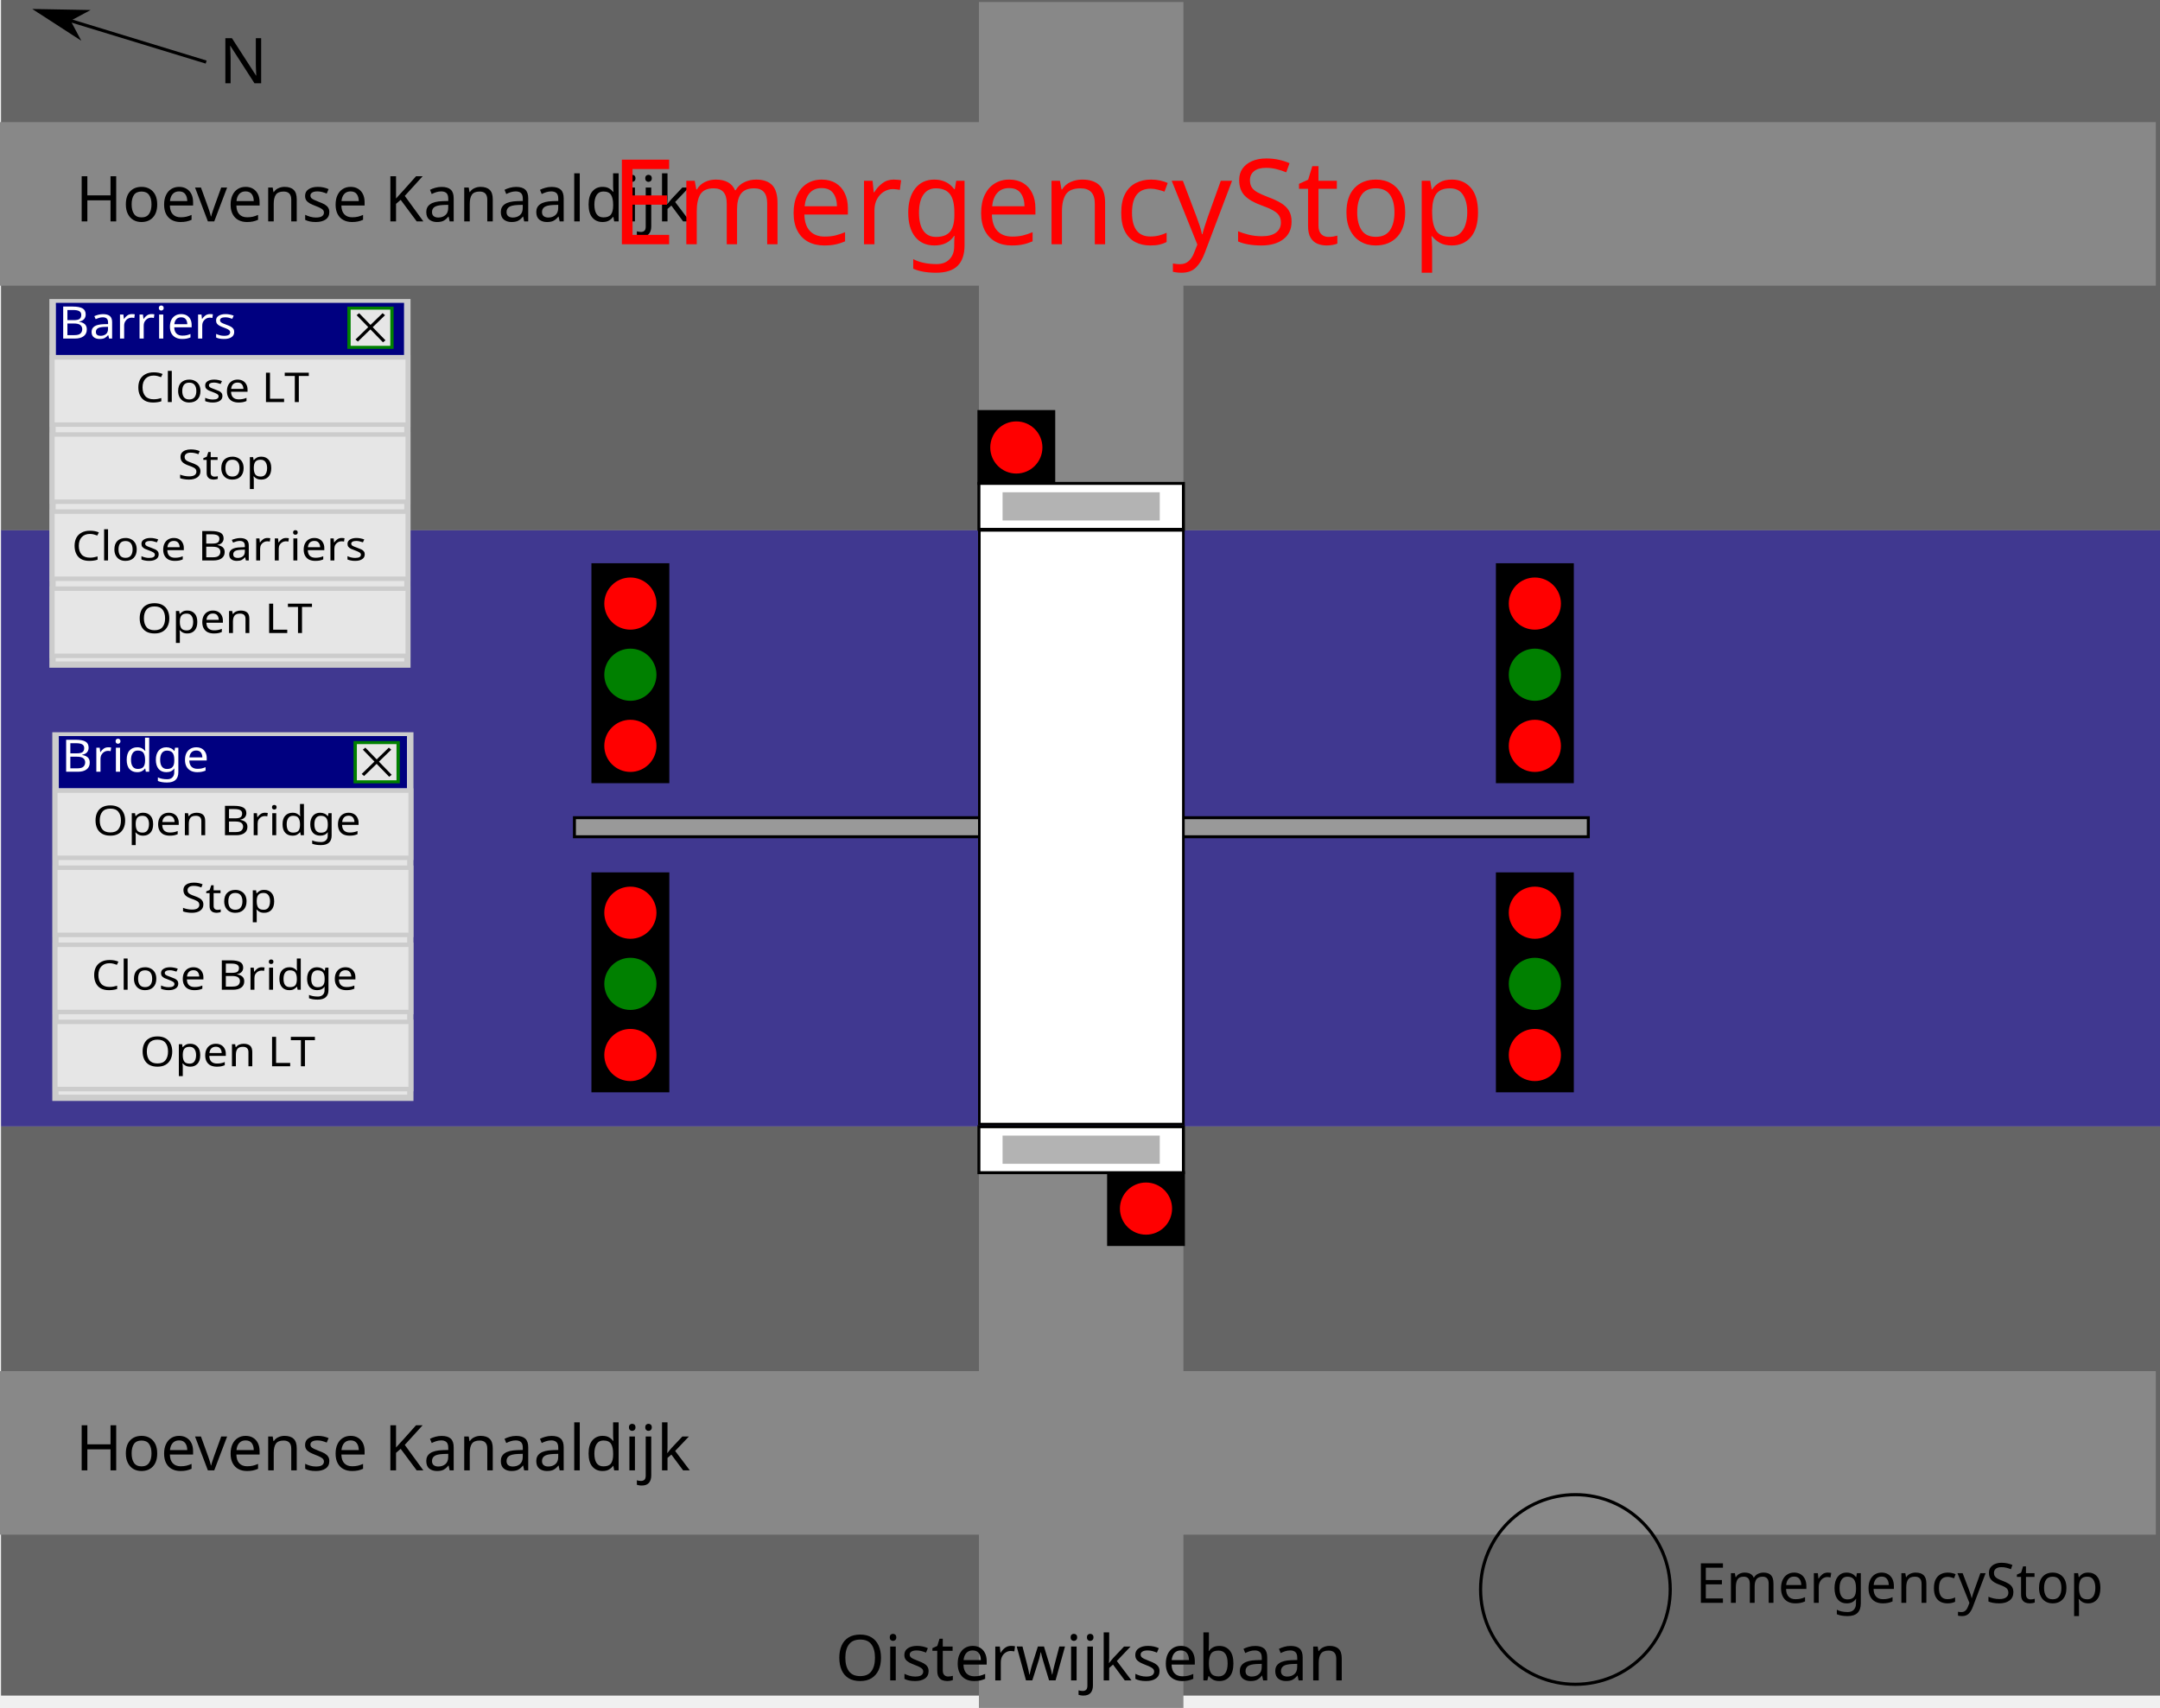
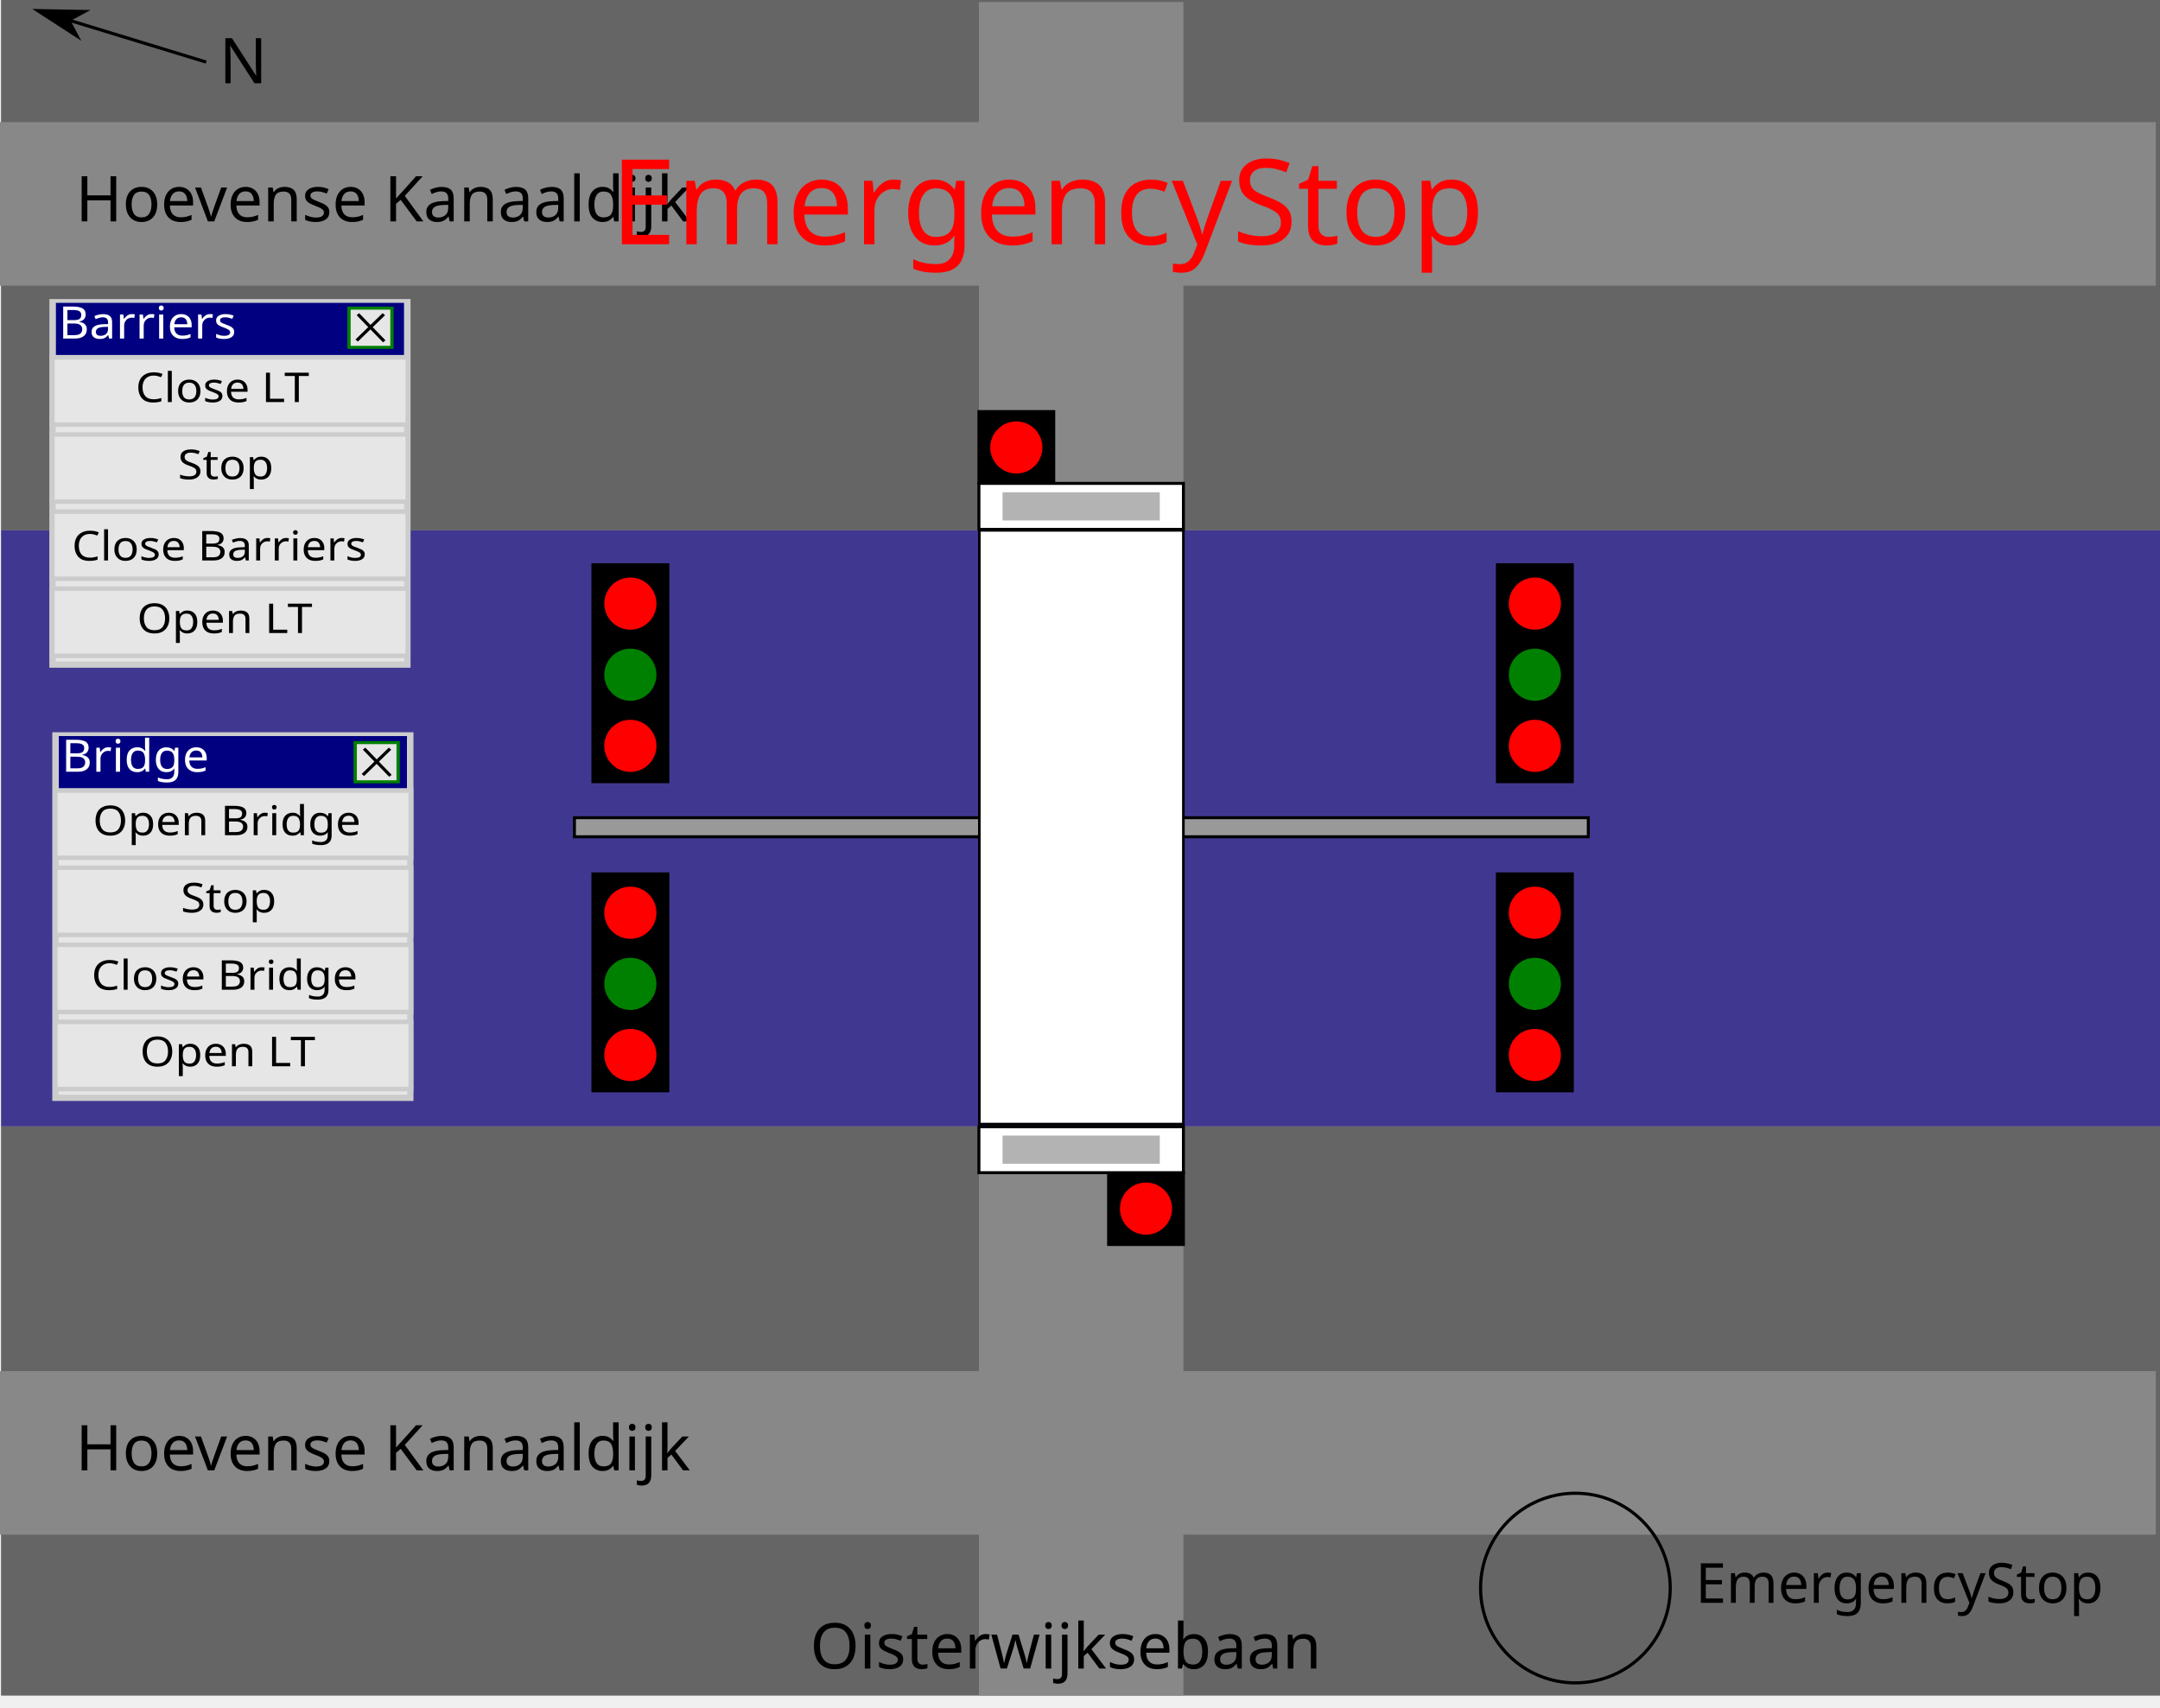
<svg xmlns="http://www.w3.org/2000/svg" width="192.86mm" height="152.507mm" viewBox="0 0 683.363 540.378" id="svg4814" version="1.1">
  <defs id="defs4816">
    <marker style="overflow:visible" id="marker6777" refX="0" refY="0" orient="auto">
      <path transform="matrix(-0.8,0,0,-0.8,-10,0)" style="fill:#000000;fill-opacity:1;fill-rule:evenodd;stroke:#000000;stroke-width:1pt;stroke-opacity:1" d="M 0,0 5,-5 -12.5,0 5,5 Z" id="path6779" />
    </marker>
    <marker style="overflow:visible" id="marker6743" refX="0" refY="0" orient="auto">
      <path transform="matrix(0.8,0,0,0.8,10,0)" style="fill:#000000;fill-opacity:1;fill-rule:evenodd;stroke:#000000;stroke-width:1pt;stroke-opacity:1" d="M 0,0 5,-5 -12.5,0 5,5 Z" id="path6745" />
    </marker>
    <marker style="overflow:visible" id="Arrow1Lend" refX="0" refY="0" orient="auto">
      <path transform="matrix(-0.8,0,0,-0.8,-10,0)" style="fill:#000000;fill-opacity:1;fill-rule:evenodd;stroke:#000000;stroke-width:1pt;stroke-opacity:1" d="M 0,0 5,-5 -12.5,0 5,5 Z" id="path6444" />
    </marker>
    <marker style="overflow:visible" id="Arrow1Lstart" refX="0" refY="0" orient="auto">
      <path transform="matrix(0.8,0,0,0.8,10,0)" style="fill:#000000;fill-opacity:1;fill-rule:evenodd;stroke:#000000;stroke-width:1pt;stroke-opacity:1" d="M 0,0 5,-5 -12.5,0 5,5 Z" id="path6441" />
    </marker>
  </defs>
  <g id="layer1" transform="translate(622.8243,-305.6323)">
    <rect style="fill:#403890;fill-opacity:1;stroke:none;stroke-width:0.782" id="rect2164" width="683.036" height="188.768" x="-622.497" y="473.275" />
    <rect style="fill:#656565;fill-opacity:1;stroke:none;stroke-width:0.905" id="rect2008-6" width="683.036" height="167.753" x="-622.497" y="305.632" />
    <rect style="fill:#888888;fill-opacity:1;stroke:none;stroke-width:0.536" id="rect1162-6-4" width="165.429" height="64.698" x="306.272" y="248.424" transform="rotate(90)" />
    <rect style="fill:#888888;fill-opacity:1;stroke:none;stroke-width:0.974" id="rect1162-0" width="682.029" height="51.75" x="-622.824" y="344.268" />
    <rect style="fill:#656565;fill-opacity:1;stroke:none;stroke-width:0.938" id="rect2008" width="683.036" height="180.064" x="-622.497" y="662.043" />
-     <rect style="fill:#888888;fill-opacity:1;stroke:none;stroke-width:0.563" id="rect1162-6" width="182.475" height="64.698" x="663.536" y="248.424" transform="rotate(90)" />
+     <rect style="fill:#888888;fill-opacity:1;stroke:none;stroke-width:0.563" id="rect1162-6" width="178.562" height="64.698" x="663.536" y="248.424" transform="rotate(90)" />
    <rect style="fill:#888888;fill-opacity:1;stroke:none;stroke-width:0.974" id="rect1162" width="682.029" height="51.75" x="-622.824" y="739.443" />
    <rect y="564.349" x="-441.091" height="6.027" width="320.759" id="rect1103" style="fill:#999999;stroke:#000000;stroke-width:0.938" />
    <text xml:space="preserve" style="font-style:normal;font-weight:normal;font-size:15px;line-height:0%;font-family:sans-serif;letter-spacing:0px;word-spacing:0px;fill:#000000;fill-opacity:1;stroke:none;stroke-width:1.25px;stroke-linecap:butt;stroke-linejoin:miter;stroke-opacity:1" x="-598.923" y="770.851" id="text6356">
      <tspan id="tspan6358" x="-598.923" y="770.851" style="font-size:20px;line-height:1.25;stroke-width:1.25px">Hoevense Kanaaldijk</tspan>
    </text>
    <text xml:space="preserve" style="font-style:normal;font-weight:normal;font-size:15px;line-height:0%;font-family:sans-serif;letter-spacing:0px;word-spacing:0px;fill:#000000;fill-opacity:1;stroke:none;stroke-width:1.25px;stroke-linecap:butt;stroke-linejoin:miter;stroke-opacity:1" x="-598.923" y="375.676" id="text6356-0">
      <tspan id="tspan6358-6" x="-598.923" y="375.676" style="font-size:20px;line-height:1.25;stroke-width:1.25px">Hoevense Kanaaldijk</tspan>
    </text>
-     <text xml:space="preserve" style="font-style:normal;font-weight:normal;font-size:15px;line-height:0%;font-family:sans-serif;letter-spacing:0px;word-spacing:0px;fill:#000000;fill-opacity:1;stroke:none;stroke-width:1.25px;stroke-linecap:butt;stroke-linejoin:miter;stroke-opacity:1" x="-358.507" y="837.307" id="text6396">
-       <tspan id="tspan6398" x="-358.507" y="837.307" style="font-size:20px;line-height:1.25;stroke-width:1.25px">Oisterwijksebaan</tspan>
+     <text xml:space="preserve" style="font-style:normal;font-weight:normal;font-size:15px;line-height:0%;font-family:sans-serif;letter-spacing:0px;word-spacing:0px;fill:#000000;fill-opacity:1;stroke:none;stroke-width:1.25px;stroke-linecap:butt;stroke-linejoin:miter;stroke-opacity:1" x="-366.545" y="833.557" id="text6396">
+       <tspan id="tspan6398" x="-366.545" y="833.557" style="font-size:20px;line-height:1.25;stroke-width:1.25px">Oisterwijksebaan</tspan>
    </text>
    <text xml:space="preserve" style="font-style:normal;font-weight:normal;line-height:0%;font-family:sans-serif;letter-spacing:0px;word-spacing:0px;fill:#000000;fill-opacity:1;stroke:none;stroke-width:1px;stroke-linecap:butt;stroke-linejoin:miter;stroke-opacity:1" x="-553.466" y="331.988" id="text6431">
      <tspan style="font-size:20px;line-height:1.25" id="tspan6433" x="-553.466" y="331.988">N</tspan>
    </text>
    <path style="fill:none;fill-rule:evenodd;stroke:#000000;stroke-width:1px;stroke-linecap:butt;stroke-linejoin:miter;stroke-opacity:1;marker-end:url(#marker6777)" d="m -557.597,325.274 -53.17,-16.24" id="path6435" />
    <g transform="translate(-746.4101,134.4519)" id="g1101">
-       <rect y="-418.475" x="597.345" height="68.589" width="23.651" id="vtl34" style="opacity:1;fill:#000000;stroke:#000000;stroke-width:1;stroke-linecap:square;stroke-linejoin:miter;stroke-miterlimit:4;stroke-dasharray:none;stroke-dashoffset:0" transform="scale(1,-1)" />
+       <rect y="-418.475" x="597.345" height="68.589" width="23.651" id="VTL34" style="opacity:1;fill:#000000;stroke:#000000;stroke-width:1;stroke-linecap:square;stroke-linejoin:miter;stroke-miterlimit:4;stroke-dasharray:none;stroke-dashoffset:0" transform="scale(1,-1)" />
      <circle r="8.75" cy="362.149" cx="609.17" id="VTL34_R" style="opacity:1;fill:#ff0000;stroke:#000000;stroke-width:1;stroke-linecap:square;stroke-linejoin:miter;stroke-miterlimit:4;stroke-dasharray:none;stroke-dashoffset:0" />
      <circle r="8.75" cy="407.165" cx="609.17" id="VTL34_S" style="opacity:1;fill:#ff0000;stroke:#000000;stroke-width:1;stroke-linecap:square;stroke-linejoin:miter;stroke-miterlimit:4;stroke-dasharray:none;stroke-dashoffset:0" />
      <circle r="8.75" cy="384.657" cx="609.17" id="VTL34_G" style="opacity:1;fill:#008000;stroke:#000000;stroke-width:1;stroke-linecap:square;stroke-linejoin:miter;stroke-miterlimit:4;stroke-dasharray:none;stroke-dashoffset:0" />
    </g>
    <g transform="translate(-667.2346,166.7612)" id="g2202">
      <rect style="fill:#000000;stroke:#000000;stroke-width:0.938" id="SS123" width="23.675" height="22.728" x="354.113" y="269.086" />
      <circle r="8.75" cy="280.45" cx="365.95" id="SS1" style="opacity:1;fill:#ff0000;stroke:#000000;stroke-width:1;stroke-linecap:square;stroke-linejoin:miter;stroke-miterlimit:4;stroke-dasharray:none;stroke-dashoffset:0" />
    </g>
    <g transform="matrix(1.25,0,0,-1.25,-384.8386,864.3664)" id="g4283-4">
-       <rect y="170.903" x="188.619" height="54.871" width="18.921" id="vtl78" style="opacity:1;fill:#000000;stroke:#000000;stroke-width:0.8;stroke-linecap:square;stroke-linejoin:miter;stroke-miterlimit:4;stroke-dasharray:none;stroke-dashoffset:0" />
+       <rect y="170.903" x="188.619" height="54.871" width="18.921" id="VTL78" style="opacity:1;fill:#000000;stroke:#000000;stroke-width:0.8;stroke-linecap:square;stroke-linejoin:miter;stroke-miterlimit:4;stroke-dasharray:none;stroke-dashoffset:0" />
      <circle r="7" transform="scale(1,-1)" cy="-215.963" cx="198.079" id="VTL78_R" style="opacity:1;fill:#ff0000;stroke:#000000;stroke-width:0.8;stroke-linecap:square;stroke-linejoin:miter;stroke-miterlimit:4;stroke-dasharray:none;stroke-dashoffset:0" />
      <circle transform="scale(1,-1)" r="7" cy="-179.951" cx="198.079" id="VTL78_S" style="opacity:1;fill:#ff0000;stroke:#000000;stroke-width:0.8;stroke-linecap:square;stroke-linejoin:miter;stroke-miterlimit:4;stroke-dasharray:none;stroke-dashoffset:0" />
      <circle transform="scale(1,-1)" r="7" cy="-197.957" cx="198.079" id="VTL78_G" style="opacity:1;fill:#008000;stroke:#000000;stroke-width:0.8;stroke-linecap:square;stroke-linejoin:miter;stroke-miterlimit:4;stroke-dasharray:none;stroke-dashoffset:0" />
    </g>
    <g transform="matrix(1.25,0,0,-1.25,-670.9887,766.5551)" id="g4283-6">
-       <rect y="170.903" x="188.619" height="54.871" width="18.921" id="vtl12" style="opacity:1;fill:#000000;stroke:#000000;stroke-width:0.8;stroke-linecap:square;stroke-linejoin:miter;stroke-miterlimit:4;stroke-dasharray:none;stroke-dashoffset:0" />
+       <rect y="170.903" x="188.619" height="54.871" width="18.921" id="VTL12" style="opacity:1;fill:#000000;stroke:#000000;stroke-width:0.8;stroke-linecap:square;stroke-linejoin:miter;stroke-miterlimit:4;stroke-dasharray:none;stroke-dashoffset:0" />
      <circle r="7" transform="scale(1,-1)" cy="-215.963" cx="198.079" id="VTL12_R" style="opacity:1;fill:#ff0000;stroke:#000000;stroke-width:0.8;stroke-linecap:square;stroke-linejoin:miter;stroke-miterlimit:4;stroke-dasharray:none;stroke-dashoffset:0" />
      <circle transform="scale(1,-1)" r="7" cy="-179.951" cx="198.079" id="VTL12_S" style="opacity:1;fill:#ff0000;stroke:#000000;stroke-width:0.8;stroke-linecap:square;stroke-linejoin:miter;stroke-miterlimit:4;stroke-dasharray:none;stroke-dashoffset:0" />
      <circle transform="scale(1,-1)" r="7" cy="-197.957" cx="198.079" id="VTL12_G" style="opacity:1;fill:#008000;stroke:#000000;stroke-width:0.8;stroke-linecap:square;stroke-linejoin:miter;stroke-miterlimit:4;stroke-dasharray:none;stroke-dashoffset:0" />
    </g>
    <g transform="matrix(1.25,0,0,-1.25,-670.9887,864.3664)" id="g4283-0">
-       <rect y="170.903" x="188.619" height="54.871" width="18.921" id="vtl56" style="opacity:1;fill:#000000;stroke:#000000;stroke-width:0.8;stroke-linecap:square;stroke-linejoin:miter;stroke-miterlimit:4;stroke-dasharray:none;stroke-dashoffset:0" />
+       <rect y="170.903" x="188.619" height="54.871" width="18.921" id="VTL56" style="opacity:1;fill:#000000;stroke:#000000;stroke-width:0.8;stroke-linecap:square;stroke-linejoin:miter;stroke-miterlimit:4;stroke-dasharray:none;stroke-dashoffset:0" />
      <circle r="7" transform="scale(1,-1)" cy="-215.963" cx="198.079" id="VTL56_R" style="opacity:1;fill:#ff0000;stroke:#000000;stroke-width:0.8;stroke-linecap:square;stroke-linejoin:miter;stroke-miterlimit:4;stroke-dasharray:none;stroke-dashoffset:0" />
      <circle transform="scale(1,-1)" r="7" cy="-179.951" cx="198.079" id="VTL56_S" style="opacity:1;fill:#ff0000;stroke:#000000;stroke-width:0.8;stroke-linecap:square;stroke-linejoin:miter;stroke-miterlimit:4;stroke-dasharray:none;stroke-dashoffset:0" />
      <circle transform="scale(1,-1)" r="7" cy="-197.957" cx="198.079" id="VTL56_G" style="opacity:1;fill:#008000;stroke:#000000;stroke-width:0.8;stroke-linecap:square;stroke-linejoin:miter;stroke-miterlimit:4;stroke-dasharray:none;stroke-dashoffset:0" />
    </g>
    <g transform="translate(-1334.038,-193.7027)" id="Window1">
      <rect transform="scale(1,-1)" style="opacity:1;fill:#e6e6e6;stroke:#cccccc;stroke-width:1.983;stroke-linecap:square;stroke-linejoin:miter;stroke-miterlimit:4;stroke-dasharray:none;stroke-dashoffset:0" id="rect4217-1" width="112.281" height="114.669" x="727.826" y="-709.608" />
      <g id="CloseLT" style="fill:#e6e6e6" transform="matrix(1.940729,0,0,-1.771457,357.0439,1908.848)">
        <rect transform="scale(1,-1)" y="-731.844" x="191" height="12" width="58" id="CloseLTB" style="opacity:1;fill:#e6e6e6;stroke:#cccccc;stroke-width:0.8;stroke-linecap:square;stroke-linejoin:miter;stroke-miterlimit:4;stroke-dasharray:none;stroke-dashoffset:0" />
        <text transform="scale(1,-1)" id="T1-4" y="-723.866" x="204.591" style="font-style:normal;font-weight:normal;line-height:0%;font-family:sans-serif;letter-spacing:0px;word-spacing:0px;fill:#000000;fill-opacity:1;stroke:none;stroke-width:1px;stroke-linecap:butt;stroke-linejoin:miter;stroke-opacity:1" xml:space="preserve">
          <tspan y="-723.866" x="204.591" id="tspan4258-7" style="font-size:7.342px;line-height:1.25">Close LT</tspan>
        </text>
      </g>
      <rect style="opacity:1;fill:#000080;stroke:#000080;stroke-width:1.458;stroke-linecap:square;stroke-linejoin:miter;stroke-miterlimit:4;stroke-dasharray:none;stroke-dashoffset:0" id="rect4219-0" width="108.693" height="15.028" x="729.62" y="595.888" />
      <text xml:space="preserve" style="font-style:normal;font-weight:normal;line-height:0%;font-family:sans-serif;letter-spacing:0px;word-spacing:0px;fill:#000000;fill-opacity:1;stroke:none;stroke-width:1px;stroke-linecap:butt;stroke-linejoin:miter;stroke-opacity:1" x="709.916" y="623.387" id="text4244-1" transform="scale(1.027936,0.972823)">
        <tspan id="tspan4246-1" x="709.916" y="623.387" style="font-size:14.585px;line-height:1.25;fill:#ffffff">Barriers</tspan>
      </text>
      <g id="BStop1" style="fill:#e6e6e6" transform="matrix(1.940729,0,0,-1.771457,357.0439,1933.236)">
        <rect transform="scale(1,-1)" y="-731.844" x="191" height="12" width="58" id="Stop1B" style="opacity:1;fill:#e6e6e6;stroke:#cccccc;stroke-width:0.8;stroke-linecap:square;stroke-linejoin:miter;stroke-miterlimit:4;stroke-dasharray:none;stroke-dashoffset:0" />
        <text transform="scale(1,-1)" id="T1-4-7" y="-723.866" x="211.479" style="font-style:normal;font-weight:normal;line-height:0%;font-family:sans-serif;letter-spacing:0px;word-spacing:0px;fill:#000000;fill-opacity:1;stroke:none;stroke-width:1px;stroke-linecap:butt;stroke-linejoin:miter;stroke-opacity:1" xml:space="preserve">
          <tspan y="-723.866" x="211.479" id="tspan4258-7-3" style="font-size:7.342px;line-height:1.25">Stop</tspan>
        </text>
      </g>
      <g id="CloseBB" style="fill:#e6e6e6" transform="matrix(1.940729,0,0,-1.771457,357.0439,1957.623)">
        <rect transform="scale(1,-1)" y="-731.844" x="191" height="12" width="58" id="CloseBBB" style="opacity:1;fill:#e6e6e6;stroke:#cccccc;stroke-width:0.8;stroke-linecap:square;stroke-linejoin:miter;stroke-miterlimit:4;stroke-dasharray:none;stroke-dashoffset:0" />
        <text transform="scale(1,-1)" id="T1-4-7-2" y="-723.111" x="194.2" style="font-style:normal;font-weight:normal;line-height:0%;font-family:sans-serif;letter-spacing:0px;word-spacing:0px;fill:#000000;fill-opacity:1;stroke:none;stroke-width:1px;stroke-linecap:butt;stroke-linejoin:miter;stroke-opacity:1" xml:space="preserve">
          <tspan y="-723.111" x="194.2" id="tspan4258-7-3-7" style="font-size:7.342px;line-height:1.25">Close Barriers</tspan>
        </text>
      </g>
      <g id="OpenLT1" transform="matrix(1.940729,0,0,-1.771457,357.0439,1982.011)" style="fill:#e6e6e6">
        <rect style="opacity:1;fill:#e6e6e6;stroke:#cccccc;stroke-width:0.8;stroke-linecap:square;stroke-linejoin:miter;stroke-miterlimit:4;stroke-dasharray:none;stroke-dashoffset:0" id="OpenLT1B" width="58" height="12" x="191" y="-731.844" transform="scale(1,-1)" />
        <text xml:space="preserve" style="font-style:normal;font-weight:normal;line-height:0%;font-family:sans-serif;letter-spacing:0px;word-spacing:0px;fill:#000000;fill-opacity:1;stroke:none;stroke-width:1px;stroke-linecap:butt;stroke-linejoin:miter;stroke-opacity:1" x="204.813" y="-723.916" id="T1-4-7-3" transform="scale(1,-1)">
          <tspan style="font-size:7.342px;line-height:1.25" id="tspan4258-7-3-3" x="204.813" y="-723.916">Open LT</tspan>
        </text>
      </g>
      <g id="W1close" transform="matrix(1.940729,0,0,-1.771457,-683.1347,1690.94)" style="fill:#e6e6e6">
        <rect style="opacity:1;fill:#e6e6e6;fill-opacity:1;stroke:#008000;stroke-width:0.539;stroke-linecap:square;stroke-linejoin:miter;stroke-miterlimit:4;stroke-dasharray:none;stroke-dashoffset:0" id="rect5323" width="7" height="7" x="775.359" y="-617.633" transform="scale(1,-1)" />
        <g id="g5342" transform="translate(-0.784762,-10.01081)">
          <path id="path5325" d="m 777.396,621.86 4.424,4.704" style="fill:none;fill-rule:evenodd;stroke:#000000;stroke-width:0.539px;stroke-linecap:butt;stroke-linejoin:miter;stroke-opacity:1" />
          <path id="path5325-0" d="m 781.886,621.717 -4.294,4.847" style="fill:none;fill-rule:evenodd;stroke:#000000;stroke-width:0.539px;stroke-linecap:butt;stroke-linejoin:miter;stroke-opacity:1" />
        </g>
      </g>
    </g>
    <g transform="translate(-1486.508,-57.33212)" id="Window2">
      <rect transform="scale(1,-1)" style="opacity:1;fill:#e6e6e6;stroke:#cccccc;stroke-width:1.983;stroke-linecap:square;stroke-linejoin:miter;stroke-miterlimit:4;stroke-dasharray:none;stroke-dashoffset:0" id="rect4217-1-5" width="112.281" height="114.669" x="881.222" y="-710.305" />
      <g id="OpenB" style="fill:#e6e6e6" transform="matrix(1.940729,0,0,-1.771457,510.4406,1909.545)">
        <rect transform="scale(1,-1)" y="-731.844" x="191" height="12" width="58" id="OpenB-B" style="opacity:1;fill:#e6e6e6;stroke:#cccccc;stroke-width:0.8;stroke-linecap:square;stroke-linejoin:miter;stroke-miterlimit:4;stroke-dasharray:none;stroke-dashoffset:0" />
        <text transform="scale(1,-1)" id="T1-4-76" y="-723.878" x="197.138" style="font-style:normal;font-weight:normal;line-height:0%;font-family:sans-serif;letter-spacing:0px;word-spacing:0px;fill:#000000;fill-opacity:1;stroke:none;stroke-width:1px;stroke-linecap:butt;stroke-linejoin:miter;stroke-opacity:1" xml:space="preserve">
          <tspan y="-723.878" x="197.138" id="tspan4258-7-5" style="font-size:7.342px;line-height:1.25">Open Bridge</tspan>
        </text>
      </g>
      <rect style="opacity:1;fill:#000080;stroke:#000080;stroke-width:1.458;stroke-linecap:square;stroke-linejoin:miter;stroke-miterlimit:4;stroke-dasharray:none;stroke-dashoffset:0" id="rect4219-0-6" width="108.693" height="15.028" x="883.017" y="596.585" />
      <text xml:space="preserve" style="font-style:normal;font-weight:normal;line-height:0%;font-family:sans-serif;letter-spacing:0px;word-spacing:0px;fill:#000000;fill-opacity:1;stroke:none;stroke-width:1px;stroke-linecap:butt;stroke-linejoin:miter;stroke-opacity:1" x="859.144" y="624.104" id="text4244-1-3" transform="scale(1.027936,0.9728231)">
        <tspan id="tspan4246-1-1" x="859.144" y="624.104" style="font-size:14.585px;line-height:1.25;fill:#ffffff">Bridge</tspan>
      </text>
      <g id="BStop2" style="fill:#e6e6e6" transform="matrix(1.940729,0,0,-1.771457,510.4406,1933.933)">
        <rect transform="scale(1,-1)" y="-731.844" x="191" height="12" width="58" id="Stop2B" style="opacity:1;fill:#e6e6e6;stroke:#cccccc;stroke-width:0.8;stroke-linecap:square;stroke-linejoin:miter;stroke-miterlimit:4;stroke-dasharray:none;stroke-dashoffset:0" />
        <text transform="scale(1,-1)" id="T1-4-7-4" y="-723.866" x="211.479" style="font-style:normal;font-weight:normal;line-height:0%;font-family:sans-serif;letter-spacing:0px;word-spacing:0px;fill:#000000;fill-opacity:1;stroke:none;stroke-width:1px;stroke-linecap:butt;stroke-linejoin:miter;stroke-opacity:1" xml:space="preserve">
          <tspan y="-723.866" x="211.479" id="tspan4258-7-3-6" style="font-size:7.342px;line-height:1.25">Stop</tspan>
        </text>
      </g>
      <g id="CloseB" style="fill:#e6e6e6" transform="matrix(1.940729,0,0,-1.771457,510.4406,1958.321)">
        <rect transform="scale(1,-1)" y="-731.844" x="191" height="12" width="58" id="CloseB-B" style="opacity:1;fill:#e6e6e6;stroke:#cccccc;stroke-width:0.8;stroke-linecap:square;stroke-linejoin:miter;stroke-miterlimit:4;stroke-dasharray:none;stroke-dashoffset:0" />
        <text transform="scale(1,-1)" id="T1-4-7-2-6" y="-723.814" x="196.916" style="font-style:normal;font-weight:normal;line-height:0%;font-family:sans-serif;letter-spacing:0px;word-spacing:0px;fill:#000000;fill-opacity:1;stroke:none;stroke-width:1px;stroke-linecap:butt;stroke-linejoin:miter;stroke-opacity:1" xml:space="preserve">
          <tspan y="-723.814" x="196.916" id="tspan4258-7-3-7-1" style="font-size:7.342px;line-height:1.25">Close Bridge</tspan>
        </text>
      </g>
      <g transform="matrix(1.940729,0,0,-1.771457,510.4406,1982.708)" id="OpenLT2" style="fill:#e6e6e6">
        <rect style="opacity:1;fill:#e6e6e6;stroke:#cccccc;stroke-width:0.8;stroke-linecap:square;stroke-linejoin:miter;stroke-miterlimit:4;stroke-dasharray:none;stroke-dashoffset:0" id="OpenLT2B" width="58" height="12" x="191" y="-731.844" transform="scale(1,-1)" />
        <text xml:space="preserve" style="font-style:normal;font-weight:normal;line-height:0%;font-family:sans-serif;letter-spacing:0px;word-spacing:0px;fill:#000000;fill-opacity:1;stroke:none;stroke-width:1px;stroke-linecap:butt;stroke-linejoin:miter;stroke-opacity:1" x="204.813" y="-723.916" id="T1-4-7-3-6" transform="scale(1,-1)">
          <tspan style="font-size:7.342px;line-height:1.25" id="tspan4258-7-3-3-0" x="204.813" y="-723.916">Open LT</tspan>
        </text>
      </g>
      <g style="fill:#e6e6e6" id="W2close" transform="matrix(1.940729,0,0,-1.771457,-528.6999,1692.031)">
        <rect style="opacity:1;fill:#e6e6e6;fill-opacity:1;stroke:#008000;stroke-width:0.539;stroke-linecap:square;stroke-linejoin:miter;stroke-miterlimit:4;stroke-dasharray:none;stroke-dashoffset:0" id="rect5323-3" width="7" height="7" x="775.359" y="-617.633" transform="scale(1,-1)" />
        <g id="g5342-1" transform="translate(-0.784762,-10.01081)">
          <path id="path5325-6" d="m 777.396,621.86 4.424,4.704" style="fill:none;fill-rule:evenodd;stroke:#000000;stroke-width:0.539px;stroke-linecap:butt;stroke-linejoin:miter;stroke-opacity:1" />
          <path id="path5325-0-5" d="m 781.886,621.717 -4.294,4.847" style="fill:none;fill-rule:evenodd;stroke:#000000;stroke-width:0.539px;stroke-linecap:butt;stroke-linejoin:miter;stroke-opacity:1" />
        </g>
      </g>
    </g>
-     <circle style="opacity:1;fill:none;fill-opacity:1;stroke:#000000;stroke-width:1;stroke-linecap:square;stroke-linejoin:round;stroke-miterlimit:4;stroke-dasharray:none;stroke-dashoffset:0" id="ButtonEmergencyStop" cx="-124.41" cy="808.536" r="30" />
+     <circle style="opacity:1;fill:none;fill-opacity:1;stroke:#000000;stroke-width:1;stroke-linecap:square;stroke-linejoin:round;stroke-miterlimit:4;stroke-dasharray:none;stroke-dashoffset:0" id="ButtonEmergencyStop" cx="-124.41" cy="808.084" r="30" />
    <text xml:space="preserve" style="font-style:normal;font-weight:normal;line-height:0%;font-family:sans-serif;letter-spacing:0px;word-spacing:0px;fill:#000000;fill-opacity:1;stroke:none;stroke-width:1px;stroke-linecap:butt;stroke-linejoin:miter;stroke-opacity:1" x="-86.417" y="812.754" id="text5142">
      <tspan id="tspan5144" x="-86.417" y="812.754" style="font-size:17.5px;line-height:1.25">EmergencyStop</tspan>
    </text>
-     <rect y="473.433" x="-312.986" height="187.858" width="64.548" id="brug" style="fill:#ffffff;stroke:#000000;stroke-width:0.82" />
+     <rect y="473.433" x="-312.986" height="187.858" width="64.548" id="bridge" style="fill:#ffffff;stroke:#000000;stroke-width:0.82" />
    <g transform="translate(-626.2124,407.5745)" id="g1072-2">
      <rect y="269.086" x="354.113" height="22.728" width="23.675" id="SS45" style="fill:#000000;stroke:#000000;stroke-width:0.938" />
      <circle style="opacity:1;fill:#ff0000;stroke:#000000;stroke-width:1;stroke-linecap:square;stroke-linejoin:miter;stroke-miterlimit:4;stroke-dasharray:none;stroke-dashoffset:0" id="SS4" cx="365.95" cy="280.45" r="8.75" />
    </g>
    <rect style="fill:#ffffff;stroke:#000000;stroke-width:0.938" id="BB1" width="64.698" height="14.542" x="-313.122" y="458.576" />
    <rect style="fill:#ffffff;stroke:#000000;stroke-width:0.937" id="BB2" width="64.698" height="14.542" x="-313.122" y="662.118" />
    <rect style="fill:#b3b3b3;fill-opacity:1;stroke:none;stroke-width:0.766" id="BB1in" width="49.732" height="8.923" x="-305.639" y="461.385" />
    <rect style="fill:#b3b3b3;fill-opacity:1;stroke:none;stroke-width:0.766" id="BB2in" width="49.732" height="8.923" x="-305.639" y="664.928" />
    <text xml:space="preserve" style="font-style:normal;font-weight:normal;font-size:37.5px;line-height:1.25;font-family:sans-serif;letter-spacing:0px;word-spacing:0px;fill:#000000;fill-opacity:1;stroke:none;stroke-width:0.938" x="-429.723" y="382.919" id="EmergencyStop">
      <tspan id="tspan127" x="-429.723" y="382.919" style="fill:#ff0000;stroke-width:0.938">EmergencyStop</tspan>
    </text>
  </g>
</svg>
